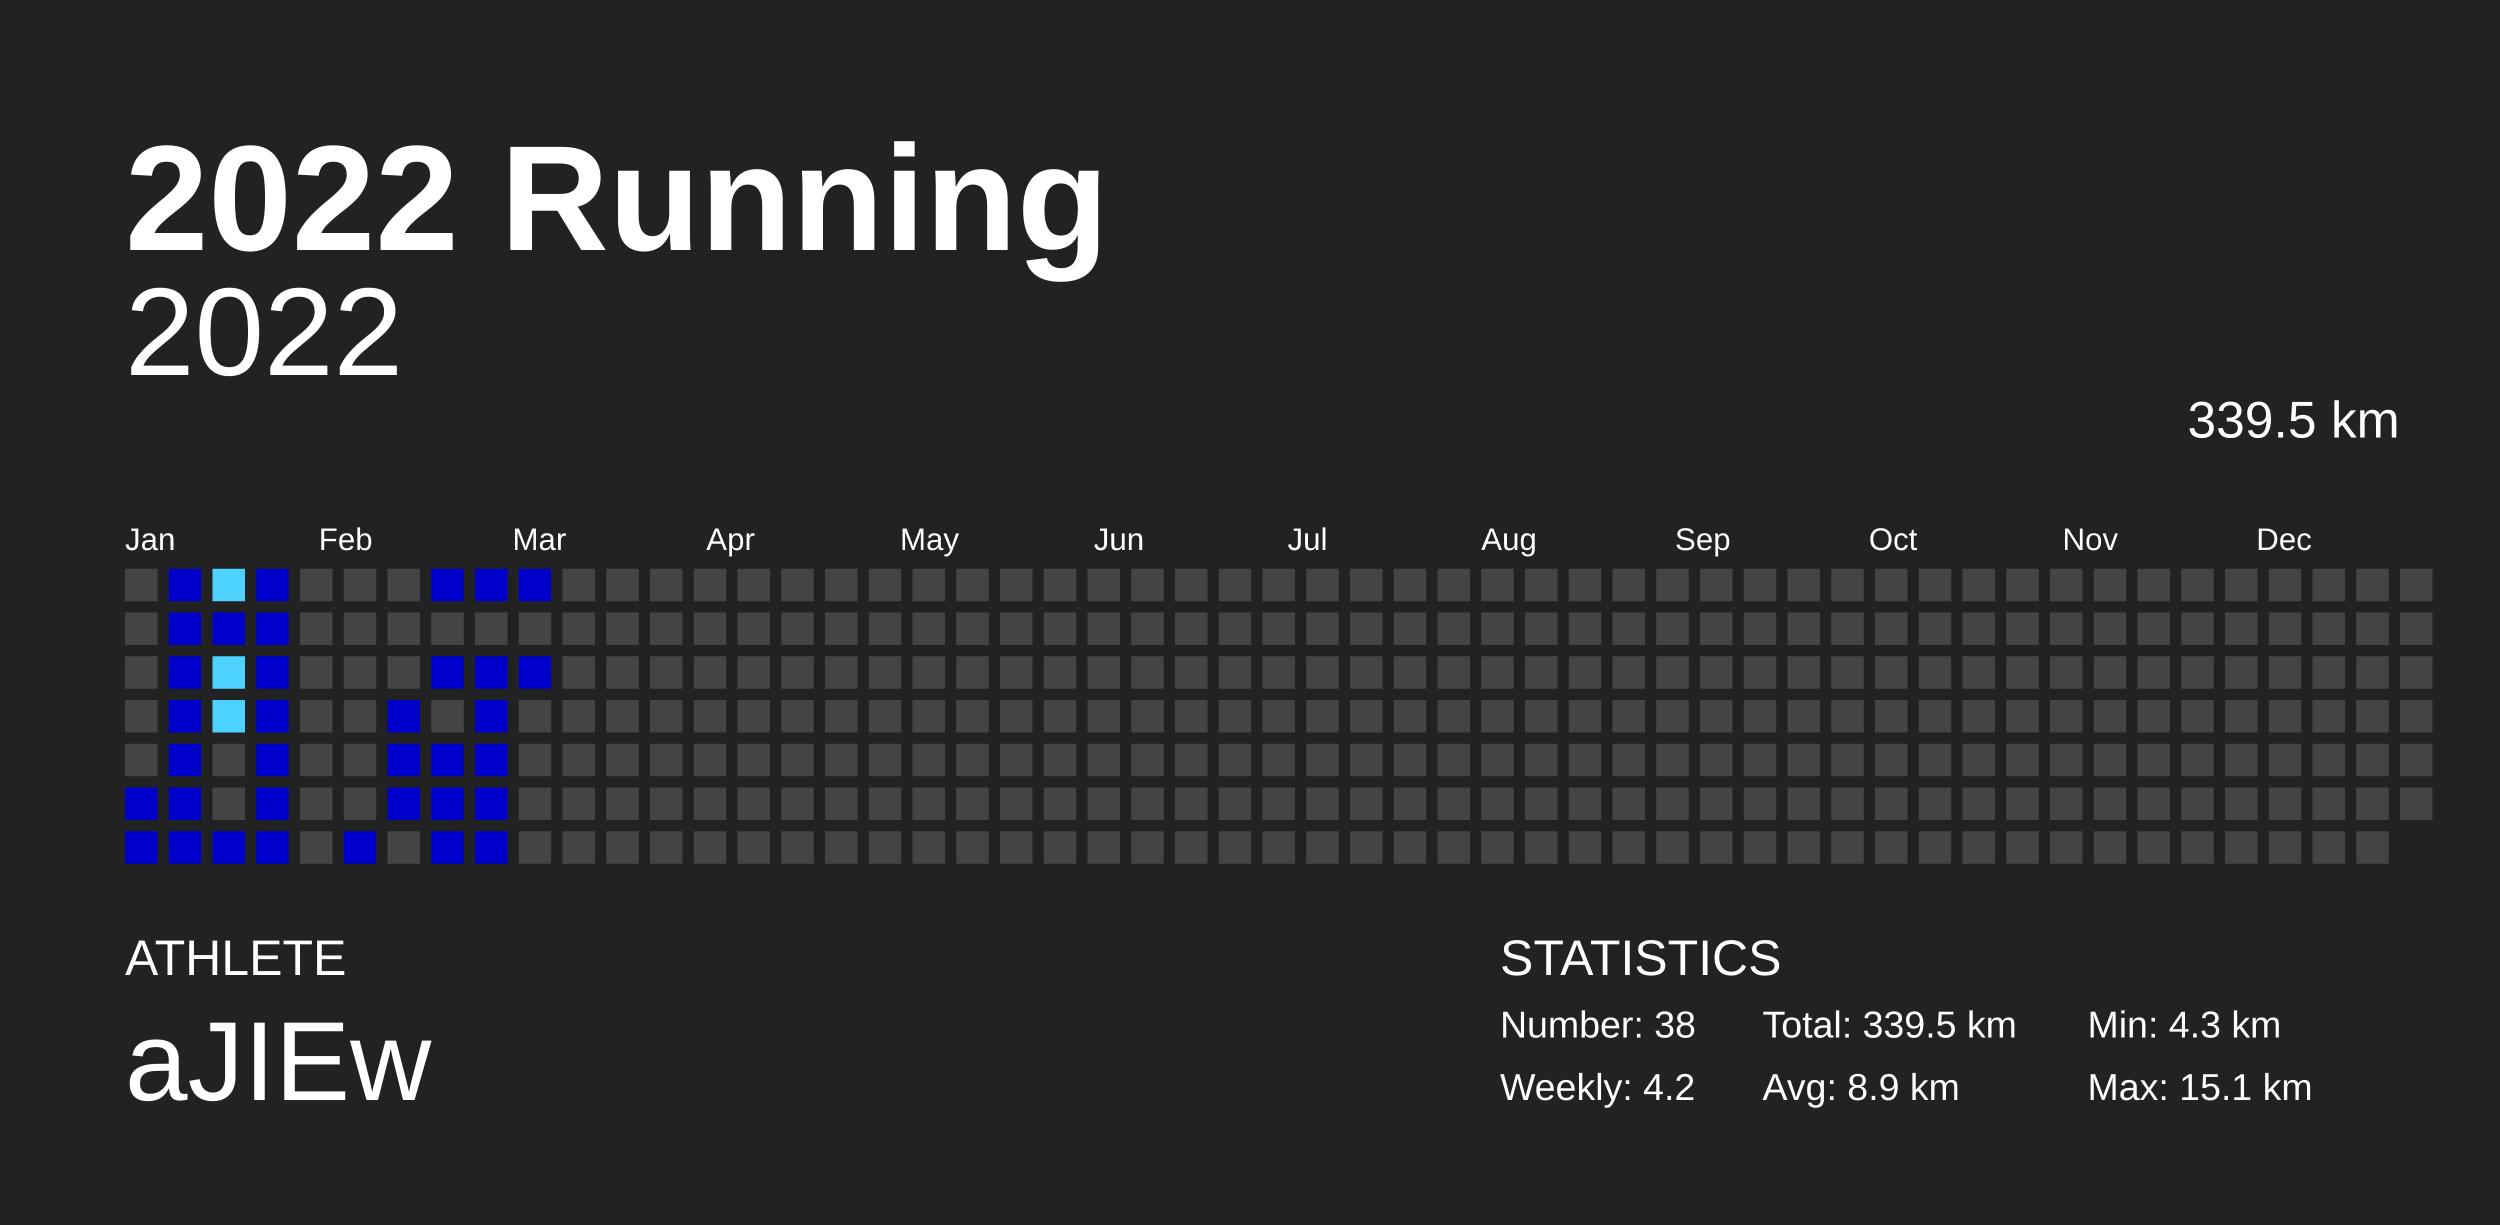
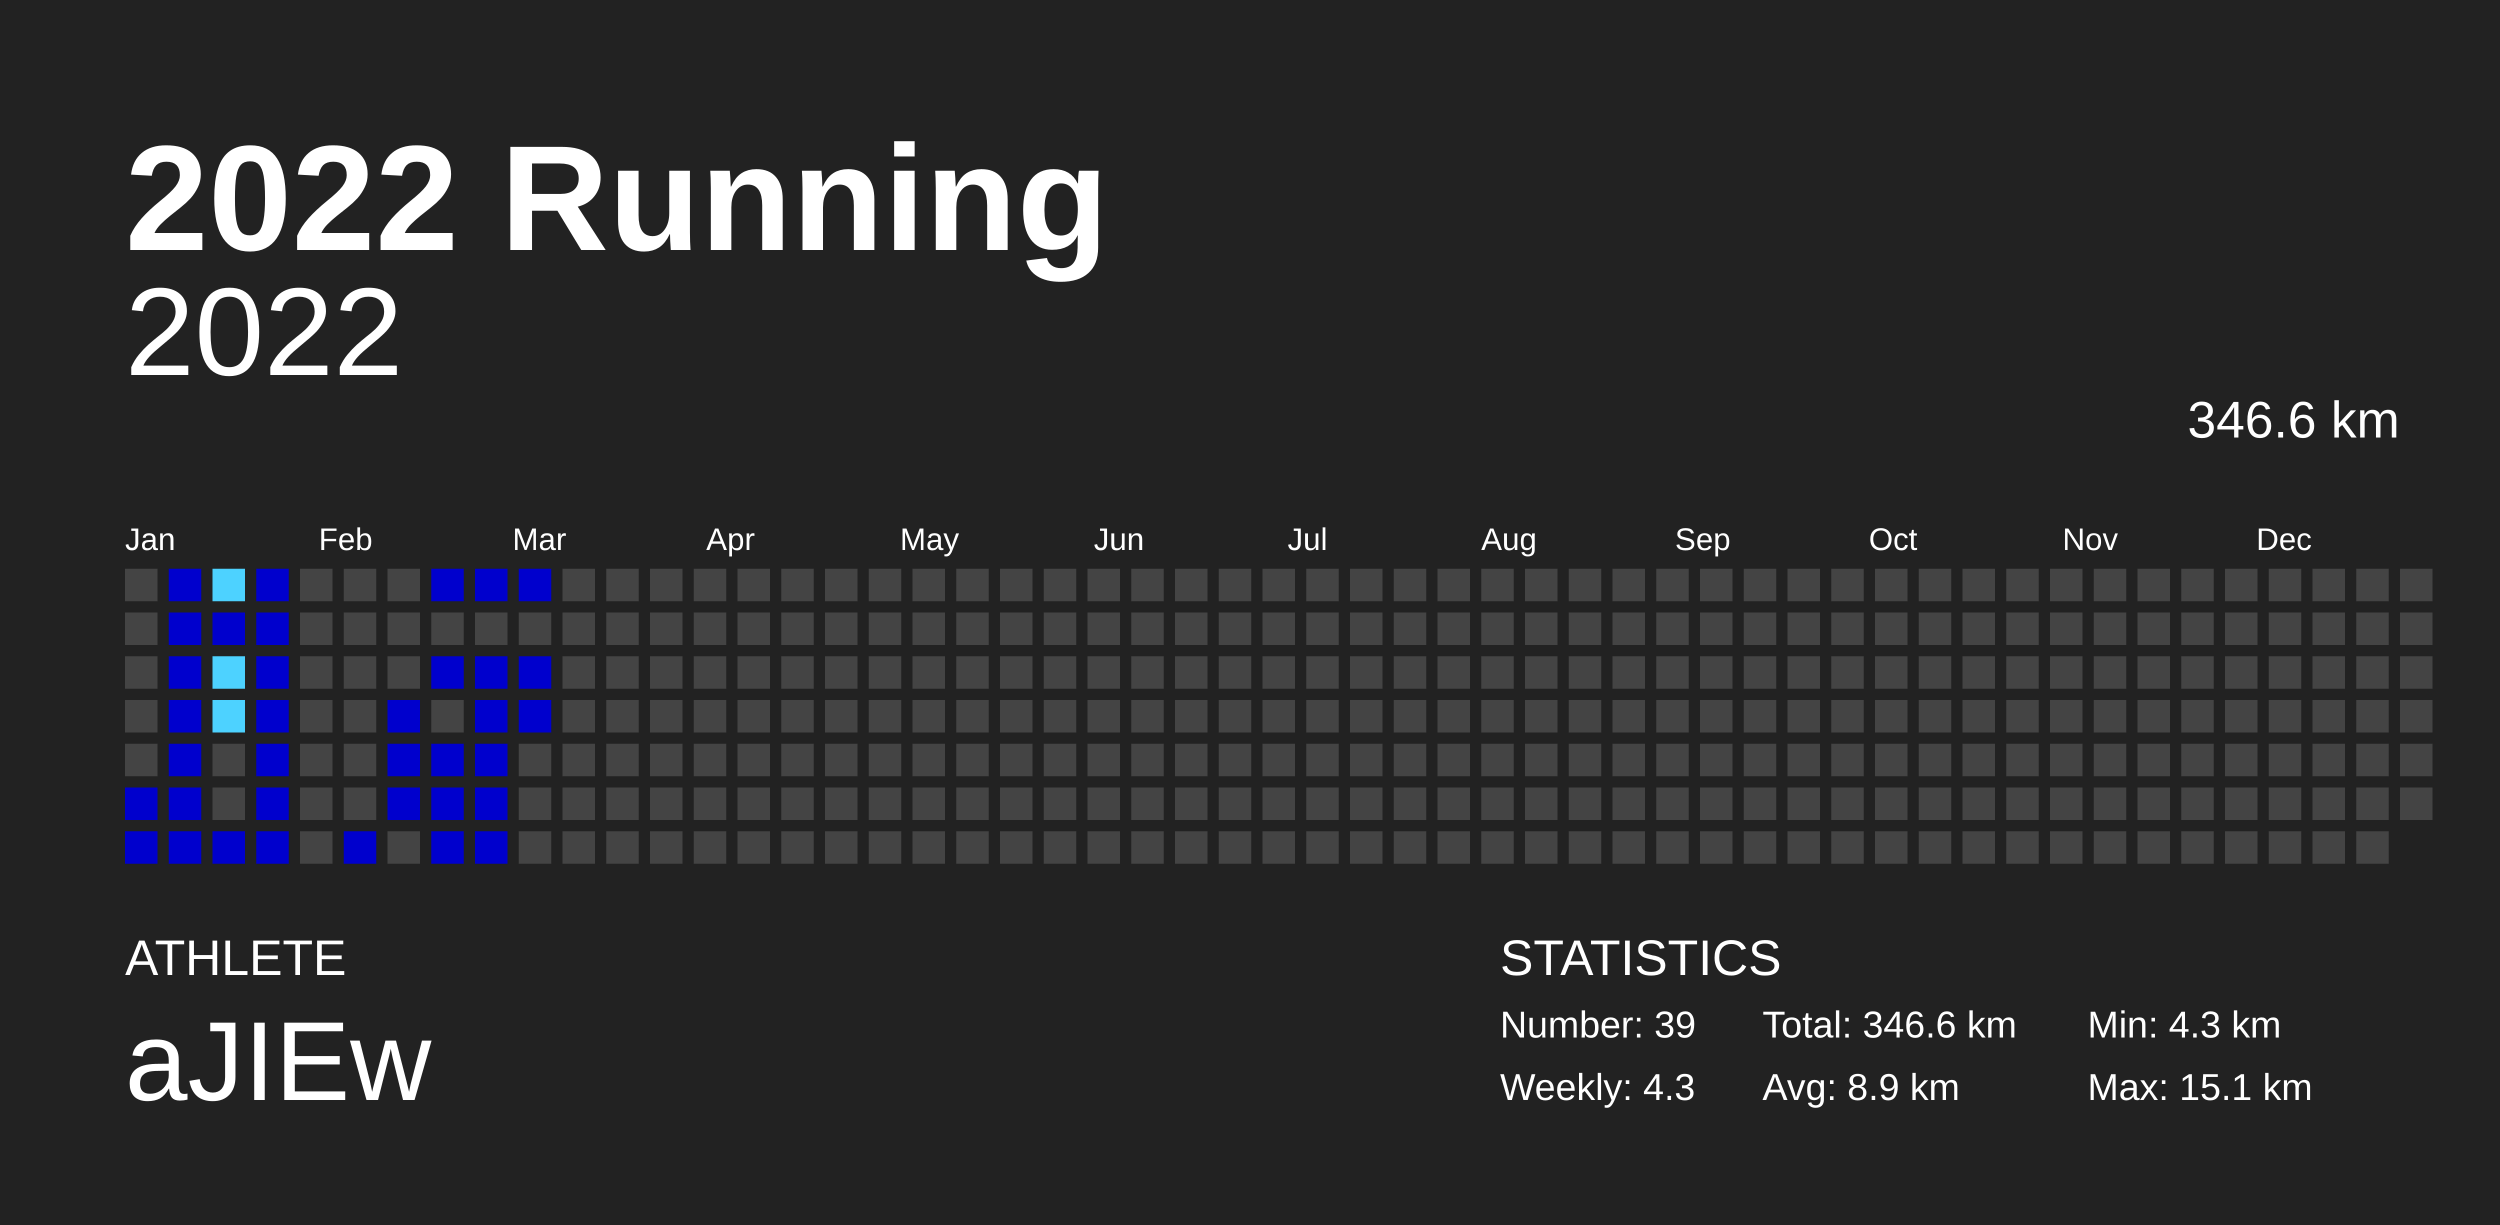
<svg xmlns="http://www.w3.org/2000/svg" baseProfile="full" height="98mm" version="1.1" viewBox="0,0,200,98" width="200mm">
  <defs />
  <rect fill="#222222" height="98" width="200" x="0" y="0" />
  <text fill="#FFFFFF" style="font-size:12px; font-family:Arial; font-weight:bold;" x="10" y="20">2022 Running</text>
  <text fill="#FFFFFF" style="font-size:4px; font-family:Arial" x="10" y="78">ATHLETE</text>
  <text fill="#FFFFFF" style="font-size:9px; font-family:Arial" x="10" y="88">aJIEw</text>
  <text fill="#FFFFFF" style="font-size:4px; font-family:Arial" x="120" y="78">STATISTICS</text>
-   <text fill="#FFFFFF" style="font-size:3px; font-family:Arial" x="120" y="83">Number: 38</text>
-   <text fill="#FFFFFF" style="font-size:3px; font-family:Arial" x="120" y="88">Weekly: 4.2</text>
-   <text fill="#FFFFFF" style="font-size:3px; font-family:Arial" x="141" y="83">Total: 339.5 km</text>
+   <text fill="#FFFFFF" style="font-size:3px; font-family:Arial" x="120" y="83">Number: 39</text>
+   <text fill="#FFFFFF" style="font-size:3px; font-family:Arial" x="120" y="88">Weekly: 4.3</text>
+   <text fill="#FFFFFF" style="font-size:3px; font-family:Arial" x="141" y="83">Total: 346.6 km</text>
  <text fill="#FFFFFF" style="font-size:3px; font-family:Arial" x="141" y="88">Avg: 8.9 km</text>
  <text fill="#FFFFFF" style="font-size:3px; font-family:Arial" x="167" y="83">Min: 4.3 km</text>
  <text fill="#FFFFFF" style="font-size:3px; font-family:Arial" x="167" y="88">Max: 15.1 km</text>
  <text alignment-baseline="hanging" fill="#FFFFFF" style="font-size:10.0px; font-family:Arial;" x="10" y="30">2022</text>
-   <text alignment-baseline="hanging" fill="#FFFFFF" style="font-size:4.125px; font-family:Arial;" x="175" y="35">339.5 km</text>
+   <text alignment-baseline="hanging" fill="#FFFFFF" style="font-size:4.125px; font-family:Arial;" x="175" y="35">346.6 km</text>
  <text fill="#FFFFFF" style="font-size:2.5px; font-family:Arial" x="10.0" y="44">Jan</text>
  <text fill="#FFFFFF" style="font-size:2.5px; font-family:Arial" x="25.5" y="44">Feb</text>
  <text fill="#FFFFFF" style="font-size:2.5px; font-family:Arial" x="41.0" y="44">Mar</text>
  <text fill="#FFFFFF" style="font-size:2.5px; font-family:Arial" x="56.5" y="44">Apr</text>
  <text fill="#FFFFFF" style="font-size:2.5px; font-family:Arial" x="72.0" y="44">May</text>
  <text fill="#FFFFFF" style="font-size:2.5px; font-family:Arial" x="87.5" y="44">Jun</text>
  <text fill="#FFFFFF" style="font-size:2.5px; font-family:Arial" x="103.0" y="44">Jul</text>
  <text fill="#FFFFFF" style="font-size:2.5px; font-family:Arial" x="118.5" y="44">Aug</text>
  <text fill="#FFFFFF" style="font-size:2.5px; font-family:Arial" x="134.0" y="44">Sep</text>
  <text fill="#FFFFFF" style="font-size:2.5px; font-family:Arial" x="149.5" y="44">Oct</text>
  <text fill="#FFFFFF" style="font-size:2.5px; font-family:Arial" x="165.0" y="44">Nov</text>
  <text fill="#FFFFFF" style="font-size:2.5px; font-family:Arial" x="180.5" y="44">Dec</text>
  <rect fill="#444444" height="2.6" width="2.6" x="10.0" y="45.5" />
  <rect fill="#444444" height="2.6" width="2.6" x="10.0" y="49.0" />
  <rect fill="#444444" height="2.6" width="2.6" x="10.0" y="52.5" />
  <rect fill="#444444" height="2.6" width="2.6" x="10.0" y="56.0" />
  <rect fill="#444444" height="2.6" width="2.6" x="10.0" y="59.5" />
  <rect fill="mediumblue" height="2.6" width="2.6" x="10.0" y="63.0" />
  <rect fill="mediumblue" height="2.6" width="2.6" x="10.0" y="66.5" />
  <rect fill="mediumblue" height="2.6" width="2.6" x="13.5" y="45.5" />
  <rect fill="mediumblue" height="2.6" width="2.6" x="13.5" y="49.0" />
  <rect fill="mediumblue" height="2.6" width="2.6" x="13.5" y="52.5" />
  <rect fill="mediumblue" height="2.6" width="2.6" x="13.5" y="56.0" />
  <rect fill="mediumblue" height="2.6" width="2.6" x="13.5" y="59.5" />
  <rect fill="mediumblue" height="2.6" width="2.6" x="13.5" y="63.0" />
  <rect fill="mediumblue" height="2.6" width="2.6" x="13.5" y="66.5" />
  <rect fill="#4dd2ff" height="2.6" width="2.6" x="17.0" y="45.5" />
  <rect fill="mediumblue" height="2.6" width="2.6" x="17.0" y="49.0" />
  <rect fill="#4dd2ff" height="2.6" width="2.6" x="17.0" y="52.5" />
  <rect fill="#4dd2ff" height="2.6" width="2.6" x="17.0" y="56.0" />
  <rect fill="#444444" height="2.6" width="2.6" x="17.0" y="59.5" />
  <rect fill="#444444" height="2.6" width="2.6" x="17.0" y="63.0" />
  <rect fill="mediumblue" height="2.6" width="2.6" x="17.0" y="66.5" />
  <rect fill="mediumblue" height="2.6" width="2.6" x="20.5" y="45.5" />
  <rect fill="mediumblue" height="2.6" width="2.6" x="20.5" y="49.0" />
  <rect fill="mediumblue" height="2.6" width="2.6" x="20.5" y="52.5" />
  <rect fill="mediumblue" height="2.6" width="2.6" x="20.5" y="56.0" />
  <rect fill="mediumblue" height="2.6" width="2.6" x="20.5" y="59.5" />
  <rect fill="mediumblue" height="2.6" width="2.6" x="20.5" y="63.0" />
  <rect fill="mediumblue" height="2.6" width="2.6" x="20.5" y="66.5" />
  <rect fill="#444444" height="2.6" width="2.6" x="24.0" y="45.5" />
  <rect fill="#444444" height="2.6" width="2.6" x="24.0" y="49.0" />
  <rect fill="#444444" height="2.6" width="2.6" x="24.0" y="52.5" />
  <rect fill="#444444" height="2.6" width="2.6" x="24.0" y="56.0" />
  <rect fill="#444444" height="2.6" width="2.6" x="24.0" y="59.5" />
  <rect fill="#444444" height="2.6" width="2.6" x="24.0" y="63.0" />
  <rect fill="#444444" height="2.6" width="2.6" x="24.0" y="66.5" />
  <rect fill="#444444" height="2.6" width="2.6" x="27.5" y="45.5" />
  <rect fill="#444444" height="2.6" width="2.6" x="27.5" y="49.0" />
  <rect fill="#444444" height="2.6" width="2.6" x="27.5" y="52.5" />
  <rect fill="#444444" height="2.6" width="2.6" x="27.5" y="56.0" />
  <rect fill="#444444" height="2.6" width="2.6" x="27.5" y="59.5" />
  <rect fill="#444444" height="2.6" width="2.6" x="27.5" y="63.0" />
  <rect fill="mediumblue" height="2.6" width="2.6" x="27.5" y="66.5" />
  <rect fill="#444444" height="2.6" width="2.6" x="31.0" y="45.5" />
  <rect fill="#444444" height="2.6" width="2.6" x="31.0" y="49.0" />
  <rect fill="#444444" height="2.6" width="2.6" x="31.0" y="52.5" />
  <rect fill="mediumblue" height="2.6" width="2.6" x="31.0" y="56.0" />
  <rect fill="mediumblue" height="2.6" width="2.6" x="31.0" y="59.5" />
  <rect fill="mediumblue" height="2.6" width="2.6" x="31.0" y="63.0" />
  <rect fill="#444444" height="2.6" width="2.6" x="31.0" y="66.5" />
  <rect fill="mediumblue" height="2.6" width="2.6" x="34.5" y="45.5" />
  <rect fill="#444444" height="2.6" width="2.6" x="34.5" y="49.0" />
  <rect fill="mediumblue" height="2.6" width="2.6" x="34.5" y="52.5" />
  <rect fill="#444444" height="2.6" width="2.6" x="34.5" y="56.0" />
  <rect fill="mediumblue" height="2.6" width="2.6" x="34.5" y="59.5" />
  <rect fill="mediumblue" height="2.6" width="2.6" x="34.5" y="63.0" />
  <rect fill="mediumblue" height="2.6" width="2.6" x="34.5" y="66.5" />
  <rect fill="mediumblue" height="2.6" width="2.6" x="38.0" y="45.5" />
  <rect fill="#444444" height="2.6" width="2.6" x="38.0" y="49.0" />
  <rect fill="mediumblue" height="2.6" width="2.6" x="38.0" y="52.5" />
  <rect fill="mediumblue" height="2.6" width="2.6" x="38.0" y="56.0" />
  <rect fill="mediumblue" height="2.6" width="2.6" x="38.0" y="59.5" />
  <rect fill="mediumblue" height="2.6" width="2.6" x="38.0" y="63.0" />
  <rect fill="mediumblue" height="2.6" width="2.6" x="38.0" y="66.5" />
  <rect fill="mediumblue" height="2.6" width="2.6" x="41.5" y="45.5" />
  <rect fill="#444444" height="2.6" width="2.6" x="41.5" y="49.0" />
  <rect fill="mediumblue" height="2.6" width="2.6" x="41.5" y="52.5" />
-   <rect fill="#444444" height="2.6" width="2.6" x="41.5" y="56.0" />
+   <rect fill="mediumblue" height="2.6" width="2.6" x="41.5" y="56.0" />
  <rect fill="#444444" height="2.6" width="2.6" x="41.5" y="59.5" />
  <rect fill="#444444" height="2.6" width="2.6" x="41.5" y="63.0" />
  <rect fill="#444444" height="2.6" width="2.6" x="41.5" y="66.5" />
  <rect fill="#444444" height="2.6" width="2.6" x="45.0" y="45.5" />
  <rect fill="#444444" height="2.6" width="2.6" x="45.0" y="49.0" />
  <rect fill="#444444" height="2.6" width="2.6" x="45.0" y="52.5" />
  <rect fill="#444444" height="2.6" width="2.6" x="45.0" y="56.0" />
  <rect fill="#444444" height="2.6" width="2.6" x="45.0" y="59.5" />
  <rect fill="#444444" height="2.6" width="2.6" x="45.0" y="63.0" />
  <rect fill="#444444" height="2.6" width="2.6" x="45.0" y="66.5" />
  <rect fill="#444444" height="2.6" width="2.6" x="48.5" y="45.5" />
  <rect fill="#444444" height="2.6" width="2.6" x="48.5" y="49.0" />
  <rect fill="#444444" height="2.6" width="2.6" x="48.5" y="52.5" />
  <rect fill="#444444" height="2.6" width="2.6" x="48.5" y="56.0" />
  <rect fill="#444444" height="2.6" width="2.6" x="48.5" y="59.5" />
  <rect fill="#444444" height="2.6" width="2.6" x="48.5" y="63.0" />
  <rect fill="#444444" height="2.6" width="2.6" x="48.5" y="66.5" />
  <rect fill="#444444" height="2.6" width="2.6" x="52.0" y="45.5" />
  <rect fill="#444444" height="2.6" width="2.6" x="52.0" y="49.0" />
  <rect fill="#444444" height="2.6" width="2.6" x="52.0" y="52.5" />
  <rect fill="#444444" height="2.6" width="2.6" x="52.0" y="56.0" />
  <rect fill="#444444" height="2.6" width="2.6" x="52.0" y="59.5" />
  <rect fill="#444444" height="2.6" width="2.6" x="52.0" y="63.0" />
  <rect fill="#444444" height="2.6" width="2.6" x="52.0" y="66.5" />
  <rect fill="#444444" height="2.6" width="2.6" x="55.5" y="45.5" />
  <rect fill="#444444" height="2.6" width="2.6" x="55.5" y="49.0" />
  <rect fill="#444444" height="2.6" width="2.6" x="55.5" y="52.5" />
  <rect fill="#444444" height="2.6" width="2.6" x="55.5" y="56.0" />
  <rect fill="#444444" height="2.6" width="2.6" x="55.5" y="59.5" />
  <rect fill="#444444" height="2.6" width="2.6" x="55.5" y="63.0" />
  <rect fill="#444444" height="2.6" width="2.6" x="55.5" y="66.5" />
  <rect fill="#444444" height="2.6" width="2.6" x="59.0" y="45.5" />
  <rect fill="#444444" height="2.6" width="2.6" x="59.0" y="49.0" />
  <rect fill="#444444" height="2.6" width="2.6" x="59.0" y="52.5" />
  <rect fill="#444444" height="2.6" width="2.6" x="59.0" y="56.0" />
  <rect fill="#444444" height="2.6" width="2.6" x="59.0" y="59.5" />
  <rect fill="#444444" height="2.6" width="2.6" x="59.0" y="63.0" />
  <rect fill="#444444" height="2.6" width="2.6" x="59.0" y="66.5" />
  <rect fill="#444444" height="2.6" width="2.6" x="62.5" y="45.5" />
  <rect fill="#444444" height="2.6" width="2.6" x="62.5" y="49.0" />
  <rect fill="#444444" height="2.6" width="2.6" x="62.5" y="52.5" />
  <rect fill="#444444" height="2.6" width="2.6" x="62.5" y="56.0" />
  <rect fill="#444444" height="2.6" width="2.6" x="62.5" y="59.5" />
  <rect fill="#444444" height="2.6" width="2.6" x="62.5" y="63.0" />
  <rect fill="#444444" height="2.6" width="2.6" x="62.5" y="66.5" />
  <rect fill="#444444" height="2.6" width="2.6" x="66.0" y="45.5" />
  <rect fill="#444444" height="2.6" width="2.6" x="66.0" y="49.0" />
  <rect fill="#444444" height="2.6" width="2.6" x="66.0" y="52.5" />
  <rect fill="#444444" height="2.6" width="2.6" x="66.0" y="56.0" />
  <rect fill="#444444" height="2.6" width="2.6" x="66.0" y="59.5" />
  <rect fill="#444444" height="2.6" width="2.6" x="66.0" y="63.0" />
  <rect fill="#444444" height="2.6" width="2.6" x="66.0" y="66.5" />
  <rect fill="#444444" height="2.6" width="2.6" x="69.5" y="45.5" />
  <rect fill="#444444" height="2.6" width="2.6" x="69.5" y="49.0" />
  <rect fill="#444444" height="2.6" width="2.6" x="69.5" y="52.5" />
  <rect fill="#444444" height="2.6" width="2.6" x="69.5" y="56.0" />
  <rect fill="#444444" height="2.6" width="2.6" x="69.5" y="59.5" />
  <rect fill="#444444" height="2.6" width="2.6" x="69.5" y="63.0" />
  <rect fill="#444444" height="2.6" width="2.6" x="69.5" y="66.5" />
  <rect fill="#444444" height="2.6" width="2.6" x="73.0" y="45.5" />
  <rect fill="#444444" height="2.6" width="2.6" x="73.0" y="49.0" />
  <rect fill="#444444" height="2.6" width="2.6" x="73.0" y="52.5" />
  <rect fill="#444444" height="2.6" width="2.6" x="73.0" y="56.0" />
  <rect fill="#444444" height="2.6" width="2.6" x="73.0" y="59.5" />
  <rect fill="#444444" height="2.6" width="2.6" x="73.0" y="63.0" />
  <rect fill="#444444" height="2.6" width="2.6" x="73.0" y="66.5" />
  <rect fill="#444444" height="2.6" width="2.6" x="76.5" y="45.5" />
  <rect fill="#444444" height="2.6" width="2.6" x="76.5" y="49.0" />
  <rect fill="#444444" height="2.6" width="2.6" x="76.5" y="52.5" />
  <rect fill="#444444" height="2.6" width="2.6" x="76.5" y="56.0" />
  <rect fill="#444444" height="2.6" width="2.6" x="76.5" y="59.5" />
  <rect fill="#444444" height="2.6" width="2.6" x="76.5" y="63.0" />
  <rect fill="#444444" height="2.6" width="2.6" x="76.5" y="66.5" />
  <rect fill="#444444" height="2.6" width="2.6" x="80.0" y="45.5" />
  <rect fill="#444444" height="2.6" width="2.6" x="80.0" y="49.0" />
  <rect fill="#444444" height="2.6" width="2.6" x="80.0" y="52.5" />
  <rect fill="#444444" height="2.6" width="2.6" x="80.0" y="56.0" />
  <rect fill="#444444" height="2.6" width="2.6" x="80.0" y="59.5" />
  <rect fill="#444444" height="2.6" width="2.6" x="80.0" y="63.0" />
  <rect fill="#444444" height="2.6" width="2.6" x="80.0" y="66.5" />
  <rect fill="#444444" height="2.6" width="2.6" x="83.5" y="45.5" />
  <rect fill="#444444" height="2.6" width="2.6" x="83.5" y="49.0" />
  <rect fill="#444444" height="2.6" width="2.6" x="83.5" y="52.5" />
  <rect fill="#444444" height="2.6" width="2.6" x="83.5" y="56.0" />
  <rect fill="#444444" height="2.6" width="2.6" x="83.5" y="59.5" />
  <rect fill="#444444" height="2.6" width="2.6" x="83.5" y="63.0" />
  <rect fill="#444444" height="2.6" width="2.6" x="83.5" y="66.5" />
  <rect fill="#444444" height="2.6" width="2.6" x="87.0" y="45.5" />
  <rect fill="#444444" height="2.6" width="2.6" x="87.0" y="49.0" />
  <rect fill="#444444" height="2.6" width="2.6" x="87.0" y="52.5" />
  <rect fill="#444444" height="2.6" width="2.6" x="87.0" y="56.0" />
  <rect fill="#444444" height="2.6" width="2.6" x="87.0" y="59.5" />
  <rect fill="#444444" height="2.6" width="2.6" x="87.0" y="63.0" />
  <rect fill="#444444" height="2.6" width="2.6" x="87.0" y="66.5" />
  <rect fill="#444444" height="2.6" width="2.6" x="90.5" y="45.5" />
  <rect fill="#444444" height="2.6" width="2.6" x="90.5" y="49.0" />
  <rect fill="#444444" height="2.6" width="2.6" x="90.5" y="52.5" />
  <rect fill="#444444" height="2.6" width="2.6" x="90.5" y="56.0" />
  <rect fill="#444444" height="2.6" width="2.6" x="90.5" y="59.5" />
  <rect fill="#444444" height="2.6" width="2.6" x="90.5" y="63.0" />
  <rect fill="#444444" height="2.6" width="2.6" x="90.5" y="66.5" />
  <rect fill="#444444" height="2.6" width="2.6" x="94.0" y="45.5" />
  <rect fill="#444444" height="2.6" width="2.6" x="94.0" y="49.0" />
  <rect fill="#444444" height="2.6" width="2.6" x="94.0" y="52.5" />
  <rect fill="#444444" height="2.6" width="2.6" x="94.0" y="56.0" />
  <rect fill="#444444" height="2.6" width="2.6" x="94.0" y="59.5" />
  <rect fill="#444444" height="2.6" width="2.6" x="94.0" y="63.0" />
  <rect fill="#444444" height="2.6" width="2.6" x="94.0" y="66.5" />
  <rect fill="#444444" height="2.6" width="2.6" x="97.5" y="45.5" />
  <rect fill="#444444" height="2.6" width="2.6" x="97.5" y="49.0" />
  <rect fill="#444444" height="2.6" width="2.6" x="97.5" y="52.5" />
  <rect fill="#444444" height="2.6" width="2.6" x="97.5" y="56.0" />
  <rect fill="#444444" height="2.6" width="2.6" x="97.5" y="59.5" />
  <rect fill="#444444" height="2.6" width="2.6" x="97.5" y="63.0" />
  <rect fill="#444444" height="2.6" width="2.6" x="97.5" y="66.5" />
  <rect fill="#444444" height="2.6" width="2.6" x="101.0" y="45.5" />
  <rect fill="#444444" height="2.6" width="2.6" x="101.0" y="49.0" />
  <rect fill="#444444" height="2.6" width="2.6" x="101.0" y="52.5" />
  <rect fill="#444444" height="2.6" width="2.6" x="101.0" y="56.0" />
  <rect fill="#444444" height="2.6" width="2.6" x="101.0" y="59.5" />
  <rect fill="#444444" height="2.6" width="2.6" x="101.0" y="63.0" />
  <rect fill="#444444" height="2.6" width="2.6" x="101.0" y="66.5" />
  <rect fill="#444444" height="2.6" width="2.6" x="104.5" y="45.5" />
  <rect fill="#444444" height="2.6" width="2.6" x="104.5" y="49.0" />
  <rect fill="#444444" height="2.6" width="2.6" x="104.5" y="52.5" />
  <rect fill="#444444" height="2.6" width="2.6" x="104.5" y="56.0" />
  <rect fill="#444444" height="2.6" width="2.6" x="104.5" y="59.5" />
  <rect fill="#444444" height="2.6" width="2.6" x="104.5" y="63.0" />
  <rect fill="#444444" height="2.6" width="2.6" x="104.5" y="66.5" />
  <rect fill="#444444" height="2.6" width="2.6" x="108.0" y="45.5" />
  <rect fill="#444444" height="2.6" width="2.6" x="108.0" y="49.0" />
  <rect fill="#444444" height="2.6" width="2.6" x="108.0" y="52.5" />
  <rect fill="#444444" height="2.6" width="2.6" x="108.0" y="56.0" />
  <rect fill="#444444" height="2.6" width="2.6" x="108.0" y="59.5" />
  <rect fill="#444444" height="2.6" width="2.6" x="108.0" y="63.0" />
  <rect fill="#444444" height="2.6" width="2.6" x="108.0" y="66.5" />
  <rect fill="#444444" height="2.6" width="2.6" x="111.5" y="45.5" />
  <rect fill="#444444" height="2.6" width="2.6" x="111.5" y="49.0" />
  <rect fill="#444444" height="2.6" width="2.6" x="111.5" y="52.5" />
  <rect fill="#444444" height="2.6" width="2.6" x="111.5" y="56.0" />
  <rect fill="#444444" height="2.6" width="2.6" x="111.5" y="59.5" />
  <rect fill="#444444" height="2.6" width="2.6" x="111.5" y="63.0" />
  <rect fill="#444444" height="2.6" width="2.6" x="111.5" y="66.5" />
  <rect fill="#444444" height="2.6" width="2.6" x="115.0" y="45.5" />
  <rect fill="#444444" height="2.6" width="2.6" x="115.0" y="49.0" />
  <rect fill="#444444" height="2.6" width="2.6" x="115.0" y="52.5" />
  <rect fill="#444444" height="2.6" width="2.6" x="115.0" y="56.0" />
  <rect fill="#444444" height="2.6" width="2.6" x="115.0" y="59.5" />
  <rect fill="#444444" height="2.6" width="2.6" x="115.0" y="63.0" />
  <rect fill="#444444" height="2.6" width="2.6" x="115.0" y="66.5" />
  <rect fill="#444444" height="2.6" width="2.6" x="118.5" y="45.5" />
  <rect fill="#444444" height="2.6" width="2.6" x="118.5" y="49.0" />
  <rect fill="#444444" height="2.6" width="2.6" x="118.5" y="52.5" />
  <rect fill="#444444" height="2.6" width="2.6" x="118.5" y="56.0" />
  <rect fill="#444444" height="2.6" width="2.6" x="118.5" y="59.5" />
  <rect fill="#444444" height="2.6" width="2.6" x="118.5" y="63.0" />
  <rect fill="#444444" height="2.6" width="2.6" x="118.5" y="66.5" />
  <rect fill="#444444" height="2.6" width="2.6" x="122.0" y="45.5" />
  <rect fill="#444444" height="2.6" width="2.6" x="122.0" y="49.0" />
  <rect fill="#444444" height="2.6" width="2.6" x="122.0" y="52.5" />
  <rect fill="#444444" height="2.6" width="2.6" x="122.0" y="56.0" />
  <rect fill="#444444" height="2.6" width="2.6" x="122.0" y="59.5" />
  <rect fill="#444444" height="2.6" width="2.6" x="122.0" y="63.0" />
  <rect fill="#444444" height="2.6" width="2.6" x="122.0" y="66.5" />
  <rect fill="#444444" height="2.6" width="2.6" x="125.5" y="45.5" />
  <rect fill="#444444" height="2.6" width="2.6" x="125.5" y="49.0" />
  <rect fill="#444444" height="2.6" width="2.6" x="125.5" y="52.5" />
  <rect fill="#444444" height="2.6" width="2.6" x="125.5" y="56.0" />
  <rect fill="#444444" height="2.6" width="2.6" x="125.5" y="59.5" />
  <rect fill="#444444" height="2.6" width="2.6" x="125.5" y="63.0" />
  <rect fill="#444444" height="2.6" width="2.6" x="125.5" y="66.5" />
  <rect fill="#444444" height="2.6" width="2.6" x="129.0" y="45.5" />
  <rect fill="#444444" height="2.6" width="2.6" x="129.0" y="49.0" />
  <rect fill="#444444" height="2.6" width="2.6" x="129.0" y="52.5" />
  <rect fill="#444444" height="2.6" width="2.6" x="129.0" y="56.0" />
  <rect fill="#444444" height="2.6" width="2.6" x="129.0" y="59.5" />
  <rect fill="#444444" height="2.6" width="2.6" x="129.0" y="63.0" />
  <rect fill="#444444" height="2.6" width="2.6" x="129.0" y="66.5" />
  <rect fill="#444444" height="2.6" width="2.6" x="132.5" y="45.5" />
  <rect fill="#444444" height="2.6" width="2.6" x="132.5" y="49.0" />
  <rect fill="#444444" height="2.6" width="2.6" x="132.5" y="52.5" />
  <rect fill="#444444" height="2.6" width="2.6" x="132.5" y="56.0" />
  <rect fill="#444444" height="2.6" width="2.6" x="132.5" y="59.5" />
  <rect fill="#444444" height="2.6" width="2.6" x="132.5" y="63.0" />
  <rect fill="#444444" height="2.6" width="2.6" x="132.5" y="66.5" />
  <rect fill="#444444" height="2.6" width="2.6" x="136.0" y="45.5" />
  <rect fill="#444444" height="2.6" width="2.6" x="136.0" y="49.0" />
  <rect fill="#444444" height="2.6" width="2.6" x="136.0" y="52.5" />
  <rect fill="#444444" height="2.6" width="2.6" x="136.0" y="56.0" />
  <rect fill="#444444" height="2.6" width="2.6" x="136.0" y="59.5" />
  <rect fill="#444444" height="2.6" width="2.6" x="136.0" y="63.0" />
  <rect fill="#444444" height="2.6" width="2.6" x="136.0" y="66.5" />
  <rect fill="#444444" height="2.6" width="2.6" x="139.5" y="45.5" />
  <rect fill="#444444" height="2.6" width="2.6" x="139.5" y="49.0" />
  <rect fill="#444444" height="2.6" width="2.6" x="139.5" y="52.5" />
  <rect fill="#444444" height="2.6" width="2.6" x="139.5" y="56.0" />
  <rect fill="#444444" height="2.6" width="2.6" x="139.5" y="59.5" />
  <rect fill="#444444" height="2.6" width="2.6" x="139.5" y="63.0" />
  <rect fill="#444444" height="2.6" width="2.6" x="139.5" y="66.5" />
  <rect fill="#444444" height="2.6" width="2.6" x="143.0" y="45.5" />
  <rect fill="#444444" height="2.6" width="2.6" x="143.0" y="49.0" />
  <rect fill="#444444" height="2.6" width="2.6" x="143.0" y="52.5" />
  <rect fill="#444444" height="2.6" width="2.6" x="143.0" y="56.0" />
  <rect fill="#444444" height="2.6" width="2.6" x="143.0" y="59.5" />
  <rect fill="#444444" height="2.6" width="2.6" x="143.0" y="63.0" />
  <rect fill="#444444" height="2.6" width="2.6" x="143.0" y="66.5" />
  <rect fill="#444444" height="2.6" width="2.6" x="146.5" y="45.5" />
  <rect fill="#444444" height="2.6" width="2.6" x="146.5" y="49.0" />
  <rect fill="#444444" height="2.6" width="2.6" x="146.5" y="52.5" />
  <rect fill="#444444" height="2.6" width="2.6" x="146.5" y="56.0" />
  <rect fill="#444444" height="2.6" width="2.6" x="146.5" y="59.5" />
  <rect fill="#444444" height="2.6" width="2.6" x="146.5" y="63.0" />
  <rect fill="#444444" height="2.6" width="2.6" x="146.5" y="66.5" />
  <rect fill="#444444" height="2.6" width="2.6" x="150.0" y="45.5" />
  <rect fill="#444444" height="2.6" width="2.6" x="150.0" y="49.0" />
  <rect fill="#444444" height="2.6" width="2.6" x="150.0" y="52.5" />
  <rect fill="#444444" height="2.6" width="2.6" x="150.0" y="56.0" />
  <rect fill="#444444" height="2.6" width="2.6" x="150.0" y="59.5" />
  <rect fill="#444444" height="2.6" width="2.6" x="150.0" y="63.0" />
  <rect fill="#444444" height="2.6" width="2.6" x="150.0" y="66.5" />
  <rect fill="#444444" height="2.6" width="2.6" x="153.5" y="45.5" />
  <rect fill="#444444" height="2.6" width="2.6" x="153.5" y="49.0" />
  <rect fill="#444444" height="2.6" width="2.6" x="153.5" y="52.5" />
  <rect fill="#444444" height="2.6" width="2.6" x="153.5" y="56.0" />
  <rect fill="#444444" height="2.6" width="2.6" x="153.5" y="59.5" />
  <rect fill="#444444" height="2.6" width="2.6" x="153.5" y="63.0" />
  <rect fill="#444444" height="2.6" width="2.6" x="153.5" y="66.5" />
  <rect fill="#444444" height="2.6" width="2.6" x="157.0" y="45.5" />
  <rect fill="#444444" height="2.6" width="2.6" x="157.0" y="49.0" />
  <rect fill="#444444" height="2.6" width="2.6" x="157.0" y="52.5" />
  <rect fill="#444444" height="2.6" width="2.6" x="157.0" y="56.0" />
  <rect fill="#444444" height="2.6" width="2.6" x="157.0" y="59.5" />
  <rect fill="#444444" height="2.6" width="2.6" x="157.0" y="63.0" />
  <rect fill="#444444" height="2.6" width="2.6" x="157.0" y="66.5" />
  <rect fill="#444444" height="2.6" width="2.6" x="160.5" y="45.5" />
  <rect fill="#444444" height="2.6" width="2.6" x="160.5" y="49.0" />
  <rect fill="#444444" height="2.6" width="2.6" x="160.5" y="52.5" />
  <rect fill="#444444" height="2.6" width="2.6" x="160.5" y="56.0" />
  <rect fill="#444444" height="2.6" width="2.6" x="160.5" y="59.5" />
  <rect fill="#444444" height="2.6" width="2.6" x="160.5" y="63.0" />
  <rect fill="#444444" height="2.6" width="2.6" x="160.5" y="66.5" />
  <rect fill="#444444" height="2.6" width="2.6" x="164.0" y="45.5" />
  <rect fill="#444444" height="2.6" width="2.6" x="164.0" y="49.0" />
  <rect fill="#444444" height="2.6" width="2.6" x="164.0" y="52.5" />
  <rect fill="#444444" height="2.6" width="2.6" x="164.0" y="56.0" />
  <rect fill="#444444" height="2.6" width="2.6" x="164.0" y="59.5" />
  <rect fill="#444444" height="2.6" width="2.6" x="164.0" y="63.0" />
  <rect fill="#444444" height="2.6" width="2.6" x="164.0" y="66.5" />
  <rect fill="#444444" height="2.6" width="2.6" x="167.5" y="45.5" />
  <rect fill="#444444" height="2.6" width="2.6" x="167.5" y="49.0" />
  <rect fill="#444444" height="2.6" width="2.6" x="167.5" y="52.5" />
  <rect fill="#444444" height="2.6" width="2.6" x="167.5" y="56.0" />
  <rect fill="#444444" height="2.6" width="2.6" x="167.5" y="59.5" />
  <rect fill="#444444" height="2.6" width="2.6" x="167.5" y="63.0" />
  <rect fill="#444444" height="2.6" width="2.6" x="167.5" y="66.5" />
  <rect fill="#444444" height="2.6" width="2.6" x="171.0" y="45.5" />
  <rect fill="#444444" height="2.6" width="2.6" x="171.0" y="49.0" />
  <rect fill="#444444" height="2.6" width="2.6" x="171.0" y="52.5" />
  <rect fill="#444444" height="2.6" width="2.6" x="171.0" y="56.0" />
  <rect fill="#444444" height="2.6" width="2.6" x="171.0" y="59.5" />
  <rect fill="#444444" height="2.6" width="2.6" x="171.0" y="63.0" />
  <rect fill="#444444" height="2.6" width="2.6" x="171.0" y="66.5" />
  <rect fill="#444444" height="2.6" width="2.6" x="174.5" y="45.5" />
  <rect fill="#444444" height="2.6" width="2.6" x="174.5" y="49.0" />
  <rect fill="#444444" height="2.6" width="2.6" x="174.5" y="52.5" />
  <rect fill="#444444" height="2.6" width="2.6" x="174.5" y="56.0" />
  <rect fill="#444444" height="2.6" width="2.6" x="174.5" y="59.5" />
  <rect fill="#444444" height="2.6" width="2.6" x="174.5" y="63.0" />
  <rect fill="#444444" height="2.6" width="2.6" x="174.5" y="66.5" />
  <rect fill="#444444" height="2.6" width="2.6" x="178.0" y="45.5" />
  <rect fill="#444444" height="2.6" width="2.6" x="178.0" y="49.0" />
  <rect fill="#444444" height="2.6" width="2.6" x="178.0" y="52.5" />
  <rect fill="#444444" height="2.6" width="2.6" x="178.0" y="56.0" />
  <rect fill="#444444" height="2.6" width="2.6" x="178.0" y="59.5" />
  <rect fill="#444444" height="2.6" width="2.6" x="178.0" y="63.0" />
  <rect fill="#444444" height="2.6" width="2.6" x="178.0" y="66.5" />
  <rect fill="#444444" height="2.6" width="2.6" x="181.5" y="45.5" />
  <rect fill="#444444" height="2.6" width="2.6" x="181.5" y="49.0" />
  <rect fill="#444444" height="2.6" width="2.6" x="181.5" y="52.5" />
  <rect fill="#444444" height="2.6" width="2.6" x="181.5" y="56.0" />
  <rect fill="#444444" height="2.6" width="2.6" x="181.5" y="59.5" />
  <rect fill="#444444" height="2.6" width="2.6" x="181.5" y="63.0" />
  <rect fill="#444444" height="2.6" width="2.6" x="181.5" y="66.5" />
  <rect fill="#444444" height="2.6" width="2.6" x="185.0" y="45.5" />
  <rect fill="#444444" height="2.6" width="2.6" x="185.0" y="49.0" />
  <rect fill="#444444" height="2.6" width="2.6" x="185.0" y="52.5" />
  <rect fill="#444444" height="2.6" width="2.6" x="185.0" y="56.0" />
  <rect fill="#444444" height="2.6" width="2.6" x="185.0" y="59.5" />
  <rect fill="#444444" height="2.6" width="2.6" x="185.0" y="63.0" />
  <rect fill="#444444" height="2.6" width="2.6" x="185.0" y="66.5" />
  <rect fill="#444444" height="2.6" width="2.6" x="188.5" y="45.5" />
  <rect fill="#444444" height="2.6" width="2.6" x="188.5" y="49.0" />
  <rect fill="#444444" height="2.6" width="2.6" x="188.5" y="52.5" />
  <rect fill="#444444" height="2.6" width="2.6" x="188.5" y="56.0" />
  <rect fill="#444444" height="2.6" width="2.6" x="188.5" y="59.5" />
  <rect fill="#444444" height="2.6" width="2.6" x="188.5" y="63.0" />
  <rect fill="#444444" height="2.6" width="2.6" x="188.5" y="66.5" />
  <rect fill="#444444" height="2.6" width="2.6" x="192.0" y="45.5" />
  <rect fill="#444444" height="2.6" width="2.6" x="192.0" y="49.0" />
  <rect fill="#444444" height="2.6" width="2.6" x="192.0" y="52.5" />
  <rect fill="#444444" height="2.6" width="2.6" x="192.0" y="56.0" />
  <rect fill="#444444" height="2.6" width="2.6" x="192.0" y="59.5" />
  <rect fill="#444444" height="2.6" width="2.6" x="192.0" y="63.0" />
</svg>
